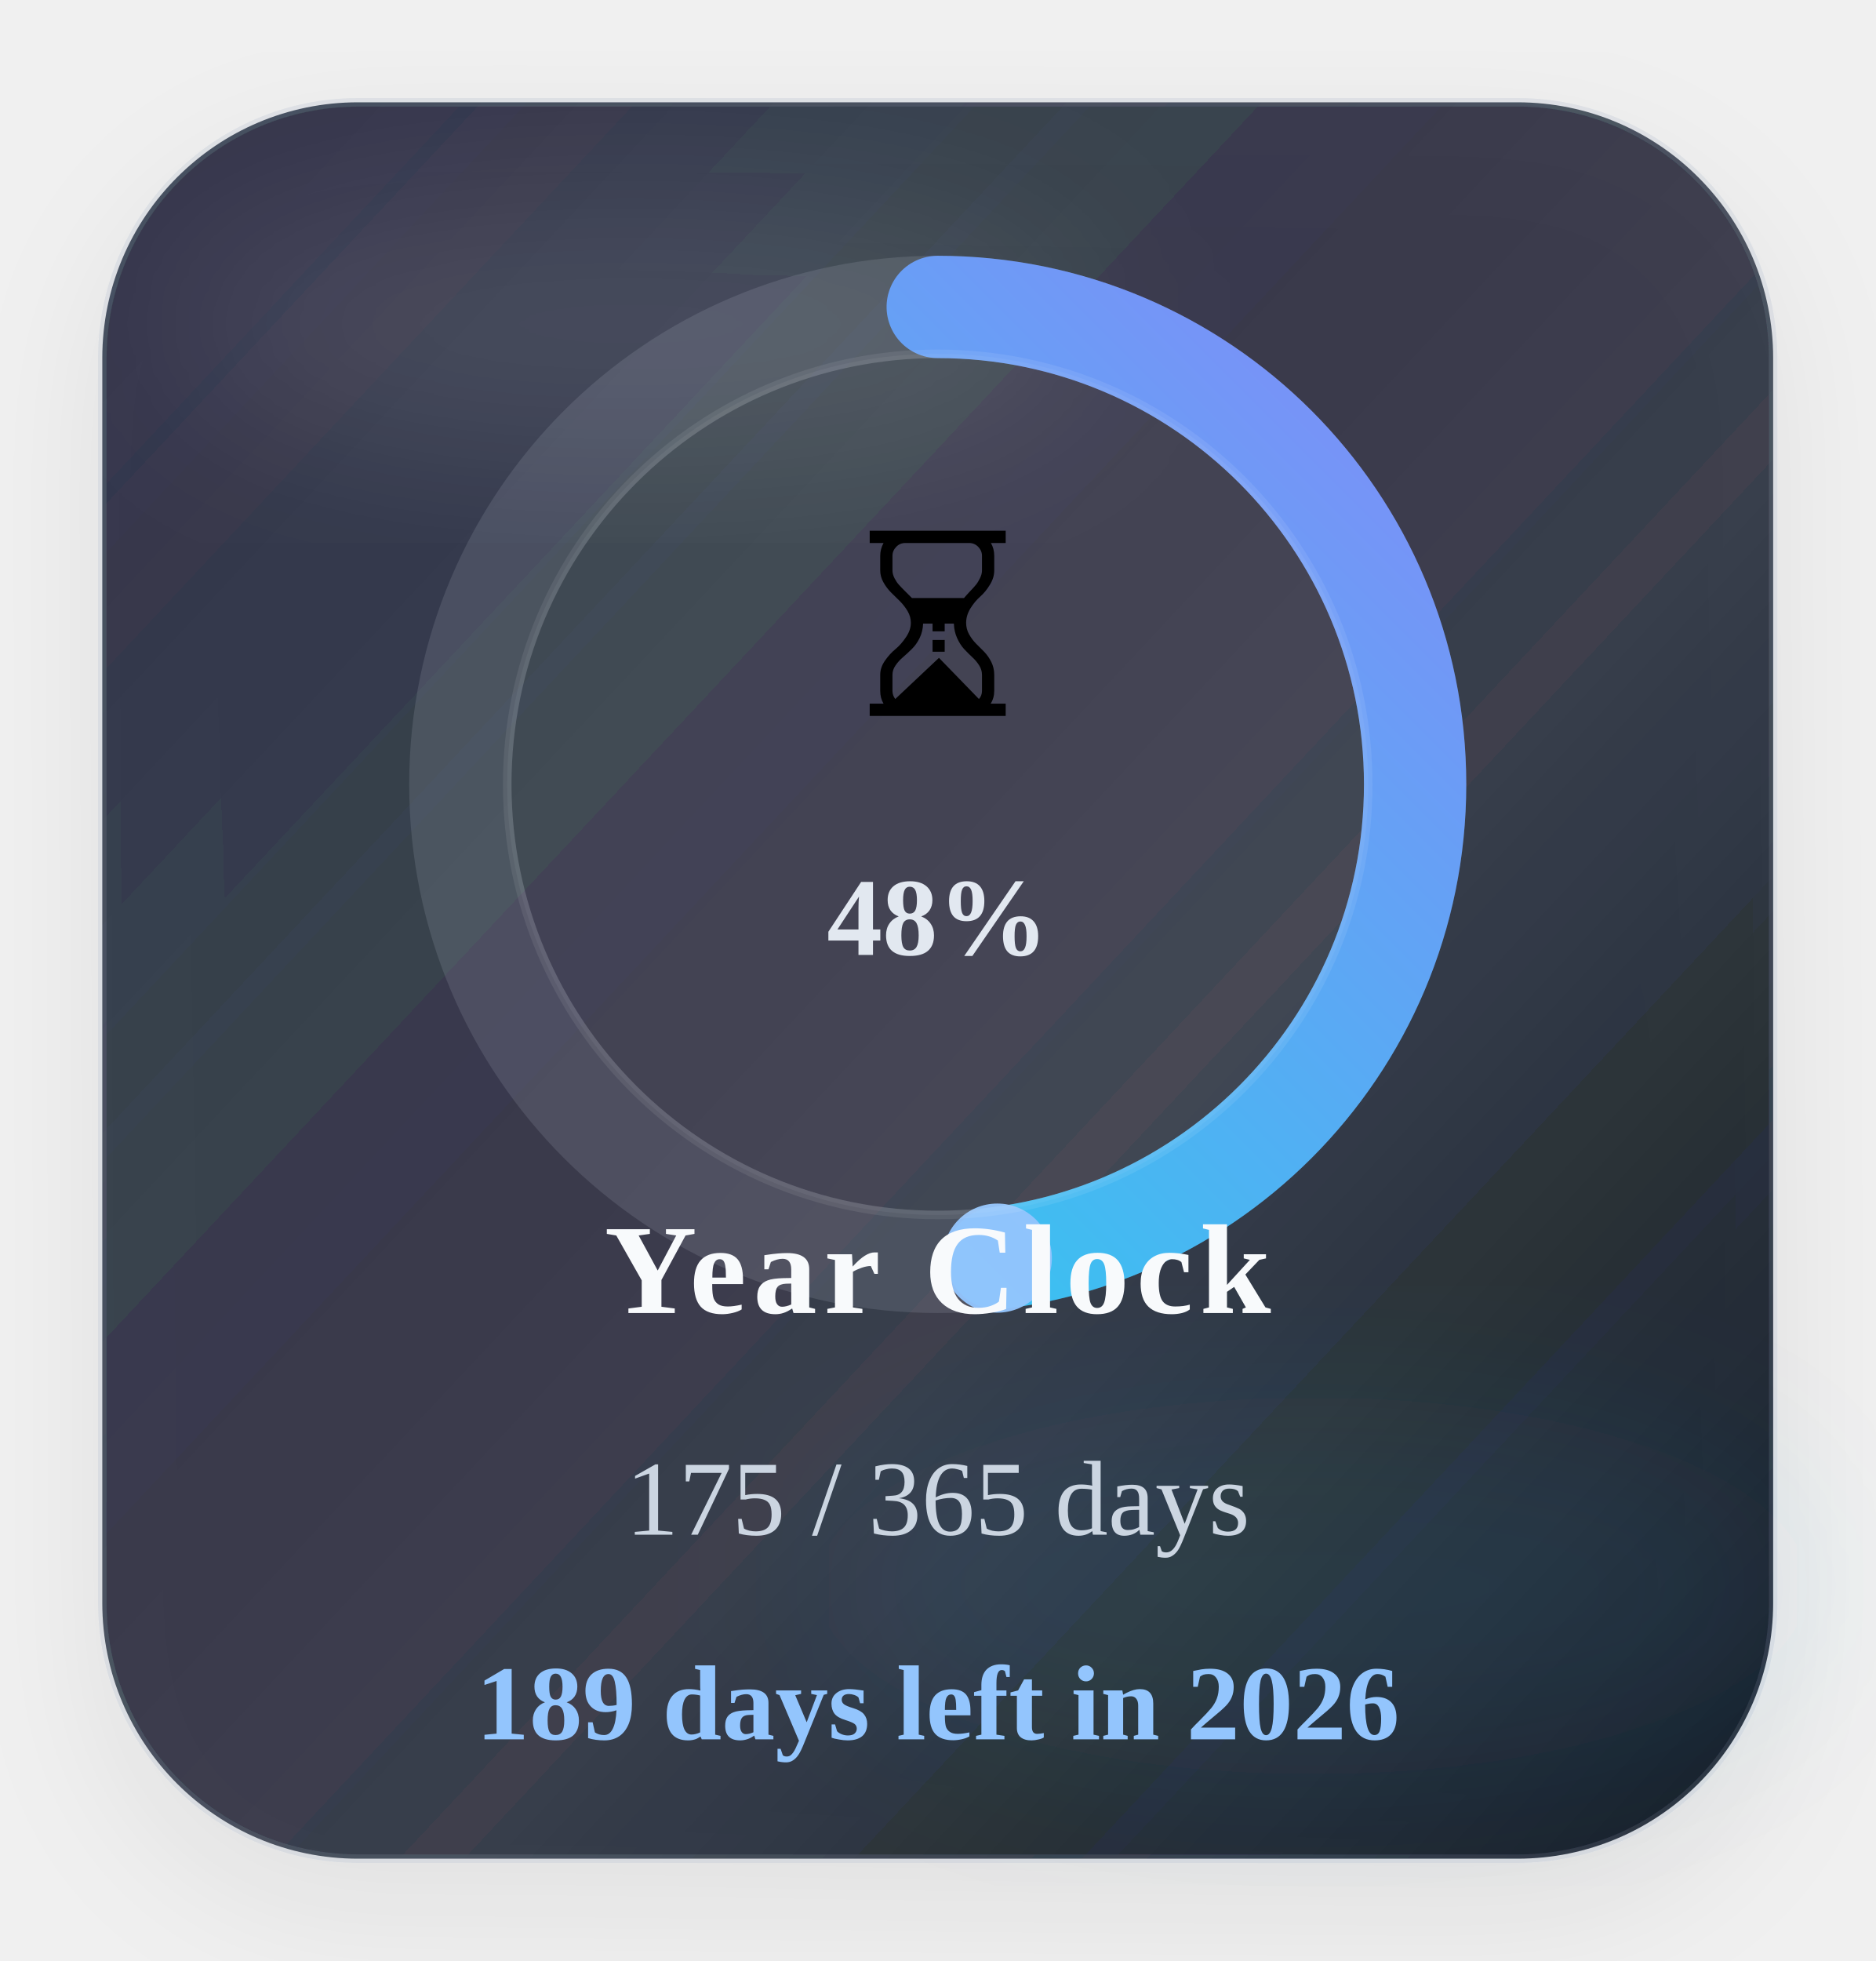
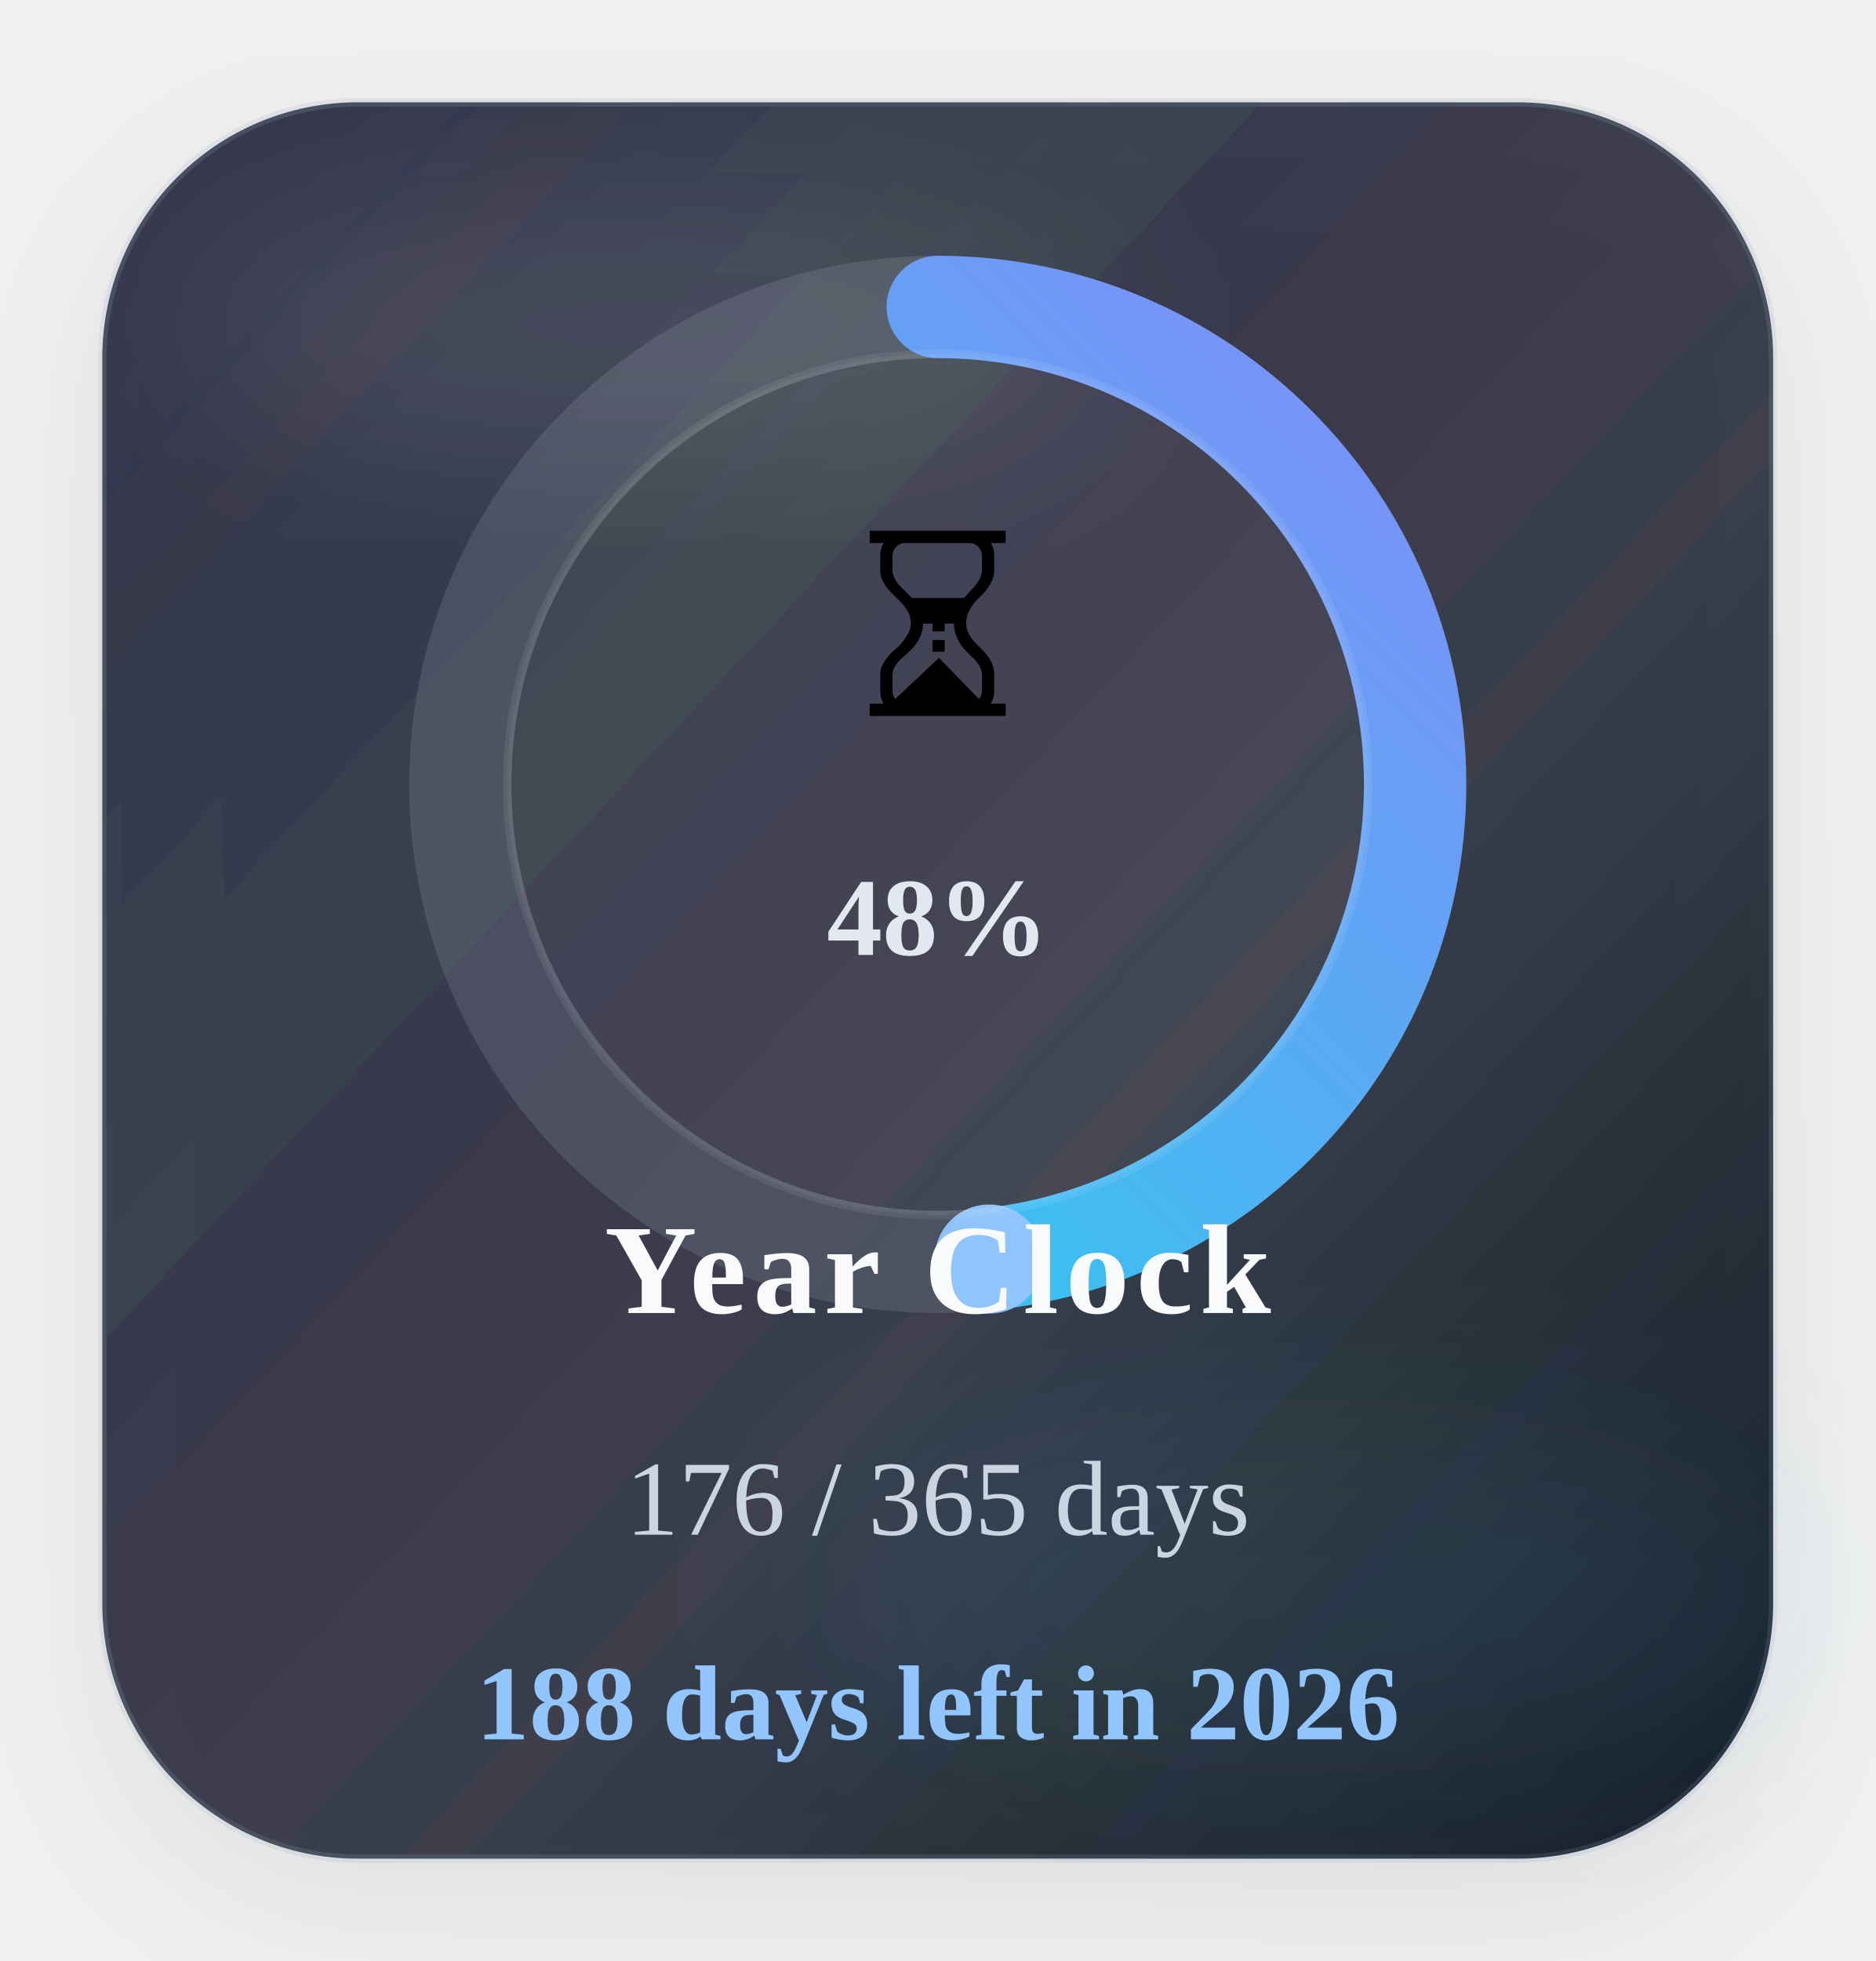
<svg xmlns="http://www.w3.org/2000/svg" width="220" height="230" viewBox="0 0 220 230" role="img" aria-label="Time progress for 2026">
  <defs>
    <linearGradient id="timeGradient" x1="0%" y1="0%" x2="100%" y2="100%">
      <stop offset="0%" stop-color="#22d3ee" />
      <stop offset="100%" stop-color="#818cf8" />
    </linearGradient>
    <linearGradient id="timeCard" x1="0%" y1="0%" x2="100%" y2="100%">
      <stop offset="0%" stop-color="#1c2537" stop-opacity="0.88" />
      <stop offset="60%" stop-color="#111827" stop-opacity="0.8" />
      <stop offset="100%" stop-color="#0b1220" stop-opacity="0.96" />
    </linearGradient>
    <filter id="timeShadow" x="-25%" y="-25%" width="150%" height="150%">
      <feDropShadow dx="0" dy="6" stdDeviation="8" flood-color="#020617" flood-opacity="0.08" />
    </filter>
    <filter id="timeBlur" x="-30%" y="-30%" width="160%" height="160%">
      <feGaussianBlur stdDeviation="10" />
    </filter>
  </defs>
  <rect x="12" y="12" width="196" height="206" rx="30" fill="url(#timeCard)" stroke="#94a3b8" stroke-opacity="0.18" filter="url(#timeShadow)" />
  <ellipse cx="74" cy="38" rx="54" ry="16" fill="#ffffff" fill-opacity="0.09" filter="url(#timeBlur)" />
  <ellipse cx="154" cy="186" rx="58" ry="22" fill="#38bdf8" fill-opacity="0.08" filter="url(#timeBlur)" />
  <circle class="ring-track" cx="110" cy="92" r="56" fill="none" stroke="#cbd5e1" stroke-opacity="0.14" stroke-width="12" />
-   <circle class="progress-ring" cx="110" cy="92" r="56" fill="none" stroke="url(#timeGradient)" stroke-width="12" stroke-linecap="round" stroke-dasharray="351.86" stroke-dashoffset="182.94" data-target-offset="182.94" data-ring-length="351.86" transform="rotate(-90 110 92)" />
-   <circle class="progress-endcap" cx="116.99" cy="147.56" r="6.4" fill="#93c5fd" fill-opacity="0.96" data-center-x="110" data-center-y="92" data-radius="56" data-target-angle="82.8295" />
+   <circle class="progress-ring" cx="110" cy="92" r="56" fill="none" stroke="url(#timeGradient)" stroke-width="12" stroke-linecap="round" stroke-dasharray="351.86" stroke-dashoffset="181.97" data-target-offset="181.97" data-ring-length="351.86" transform="rotate(-90 110 92)" />
+   <circle class="progress-endcap" cx="116.03" cy="147.67" r="6.4" fill="#93c5fd" fill-opacity="0.96" data-center-x="110" data-center-y="92" data-radius="56" data-target-angle="83.8158" />
  <circle class="ring-core" cx="110" cy="92" r="50.5" fill="#ffffff" fill-opacity="0.05" stroke="#ffffff" stroke-opacity="0.08" />
  <text class="progress-emoji" x="110" y="84" text-anchor="middle" font-size="30">⏳</text>
  <text class="progress-percent" x="110" y="112" text-anchor="middle" font-size="13" font-weight="700" fill="#e2e8f0">48%</text>
  <text class="progress-label" x="110" y="154" text-anchor="middle" font-size="15" font-weight="700" letter-spacing="0.8" fill="#f8fafc">Year Clock</text>
-   <text class="progress-value" x="110" y="180" text-anchor="middle" font-size="12.5" fill="#cbd5e1">175 / 365 days</text>
-   <text class="progress-status" data-status-state="remaining" x="110" y="204" text-anchor="middle" font-size="12.5" font-weight="700" fill="#93c5fd">189 days left in 2026</text>
+   <text class="progress-value" x="110" y="180" text-anchor="middle" font-size="12.5" fill="#cbd5e1">176 / 365 days</text>
+   <text class="progress-status" data-status-state="remaining" x="110" y="204" text-anchor="middle" font-size="12.5" font-weight="700" fill="#93c5fd">188 days left in 2026</text>
</svg>
